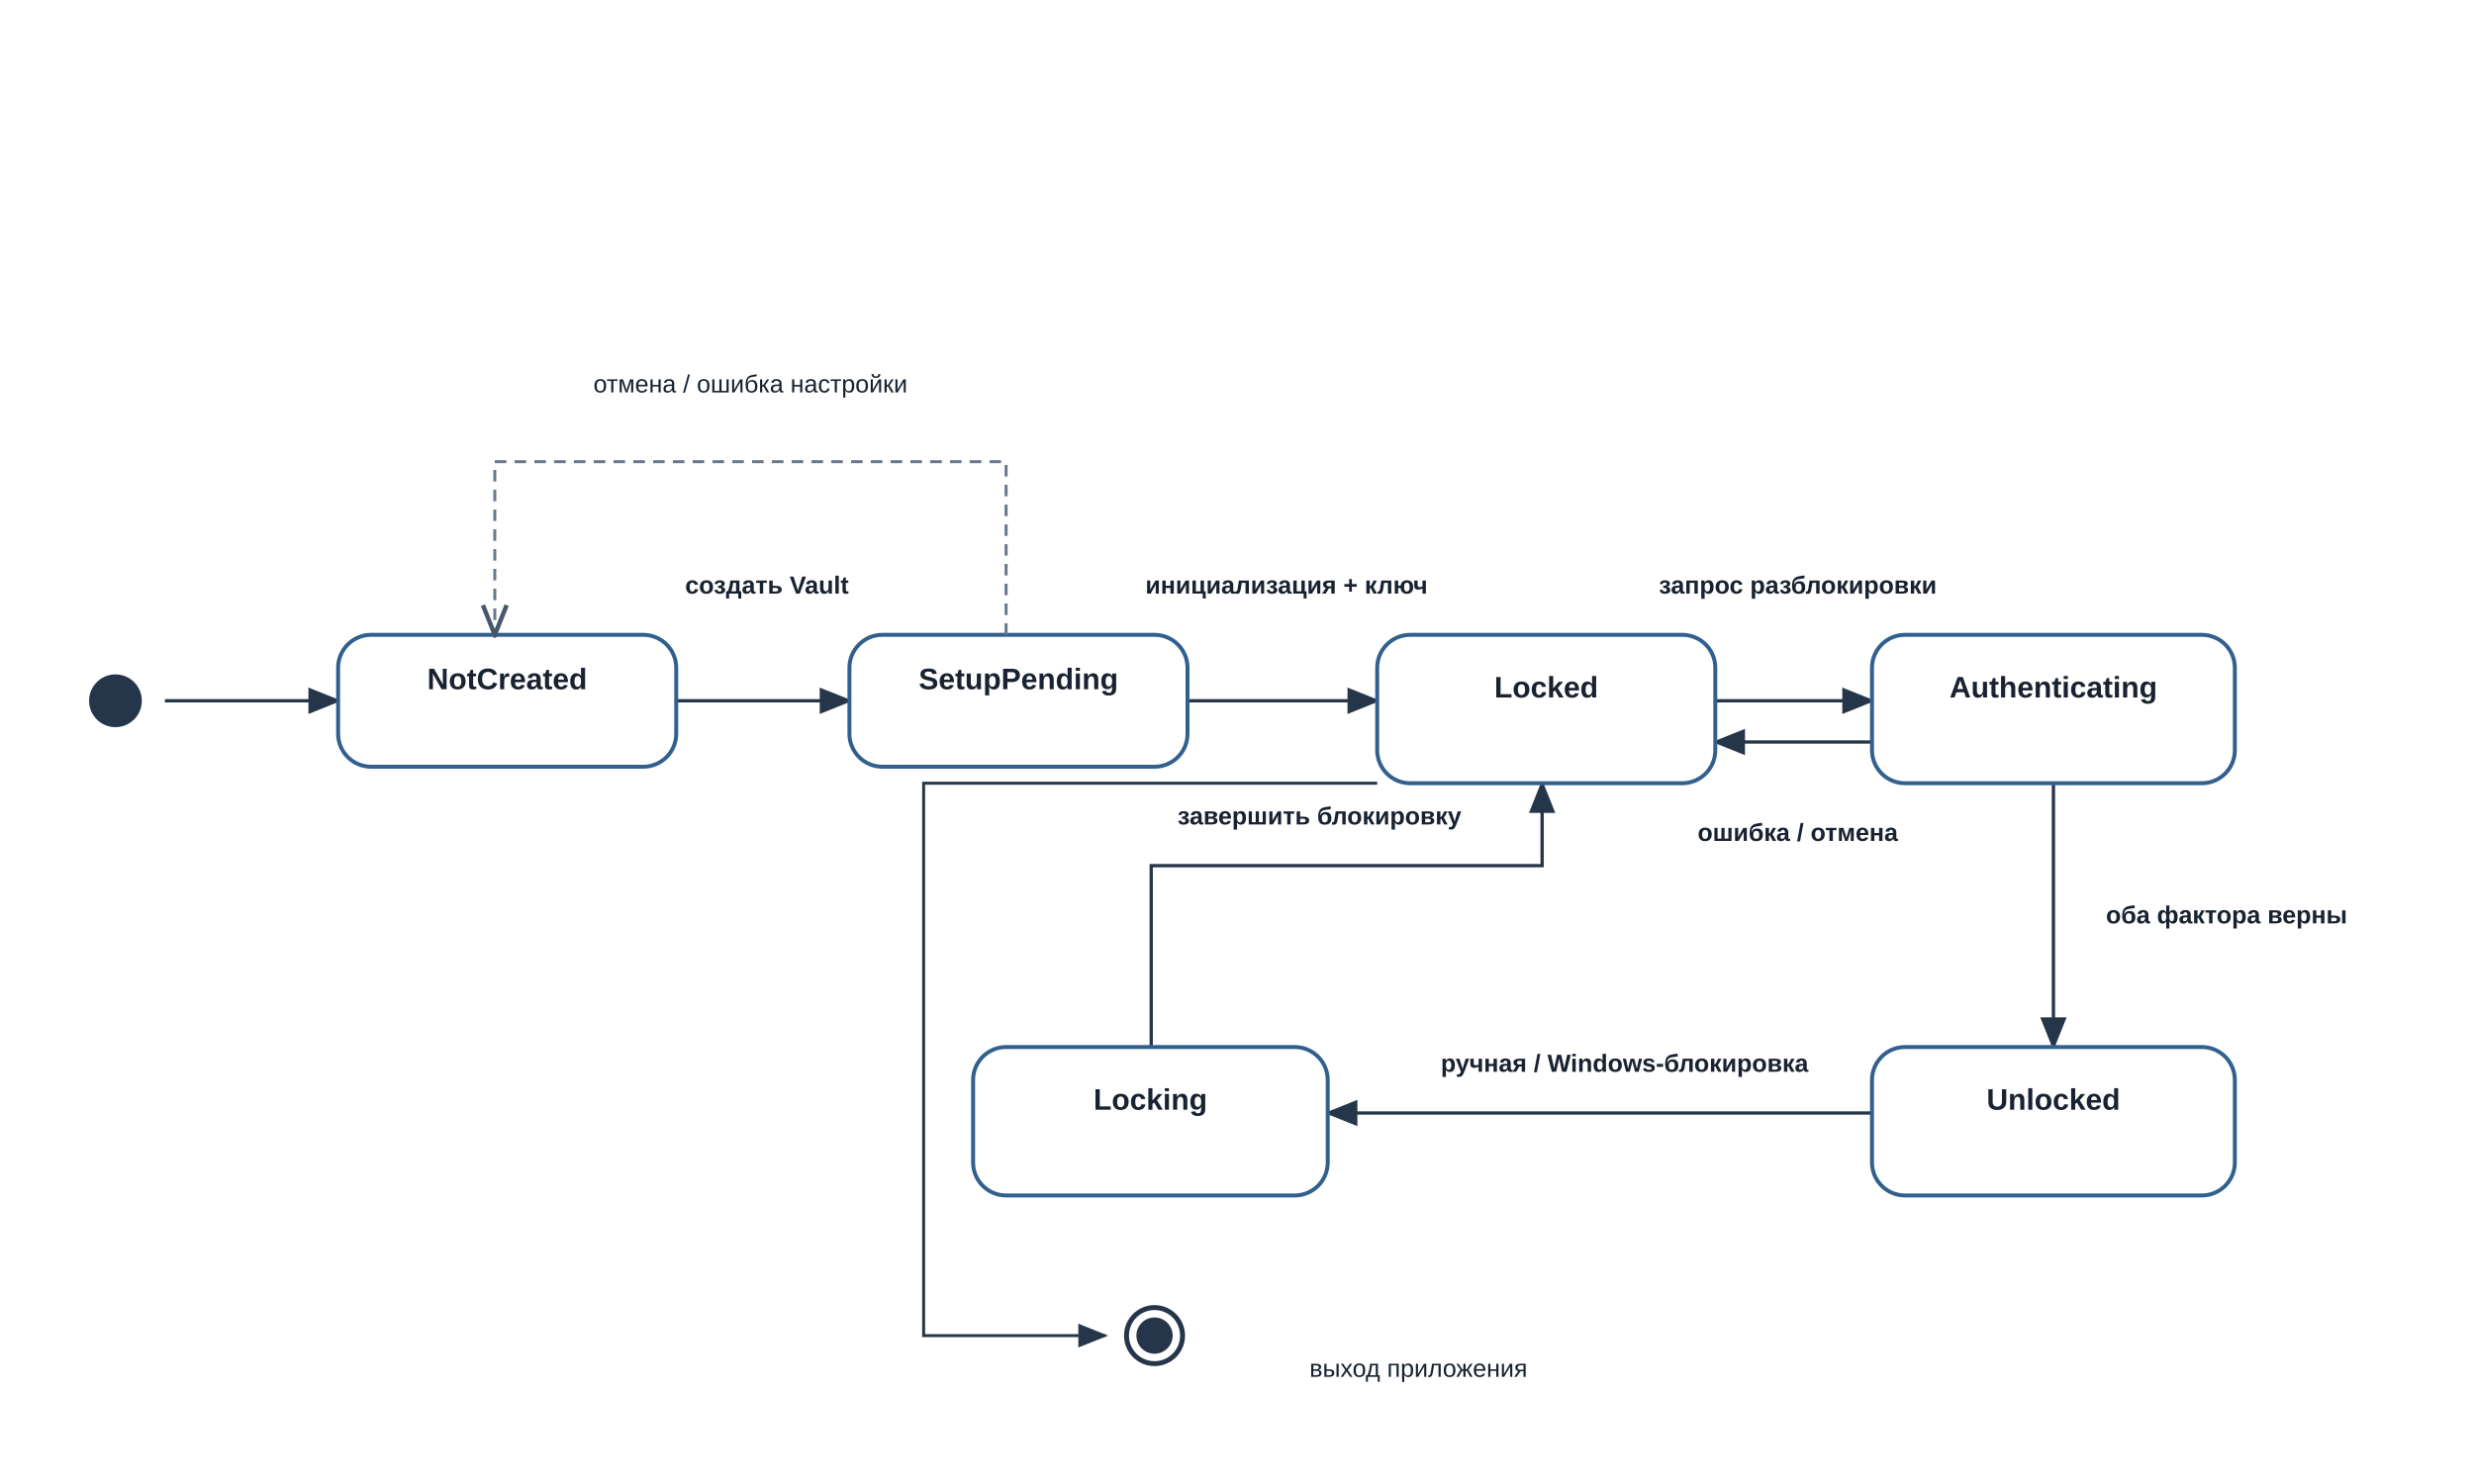
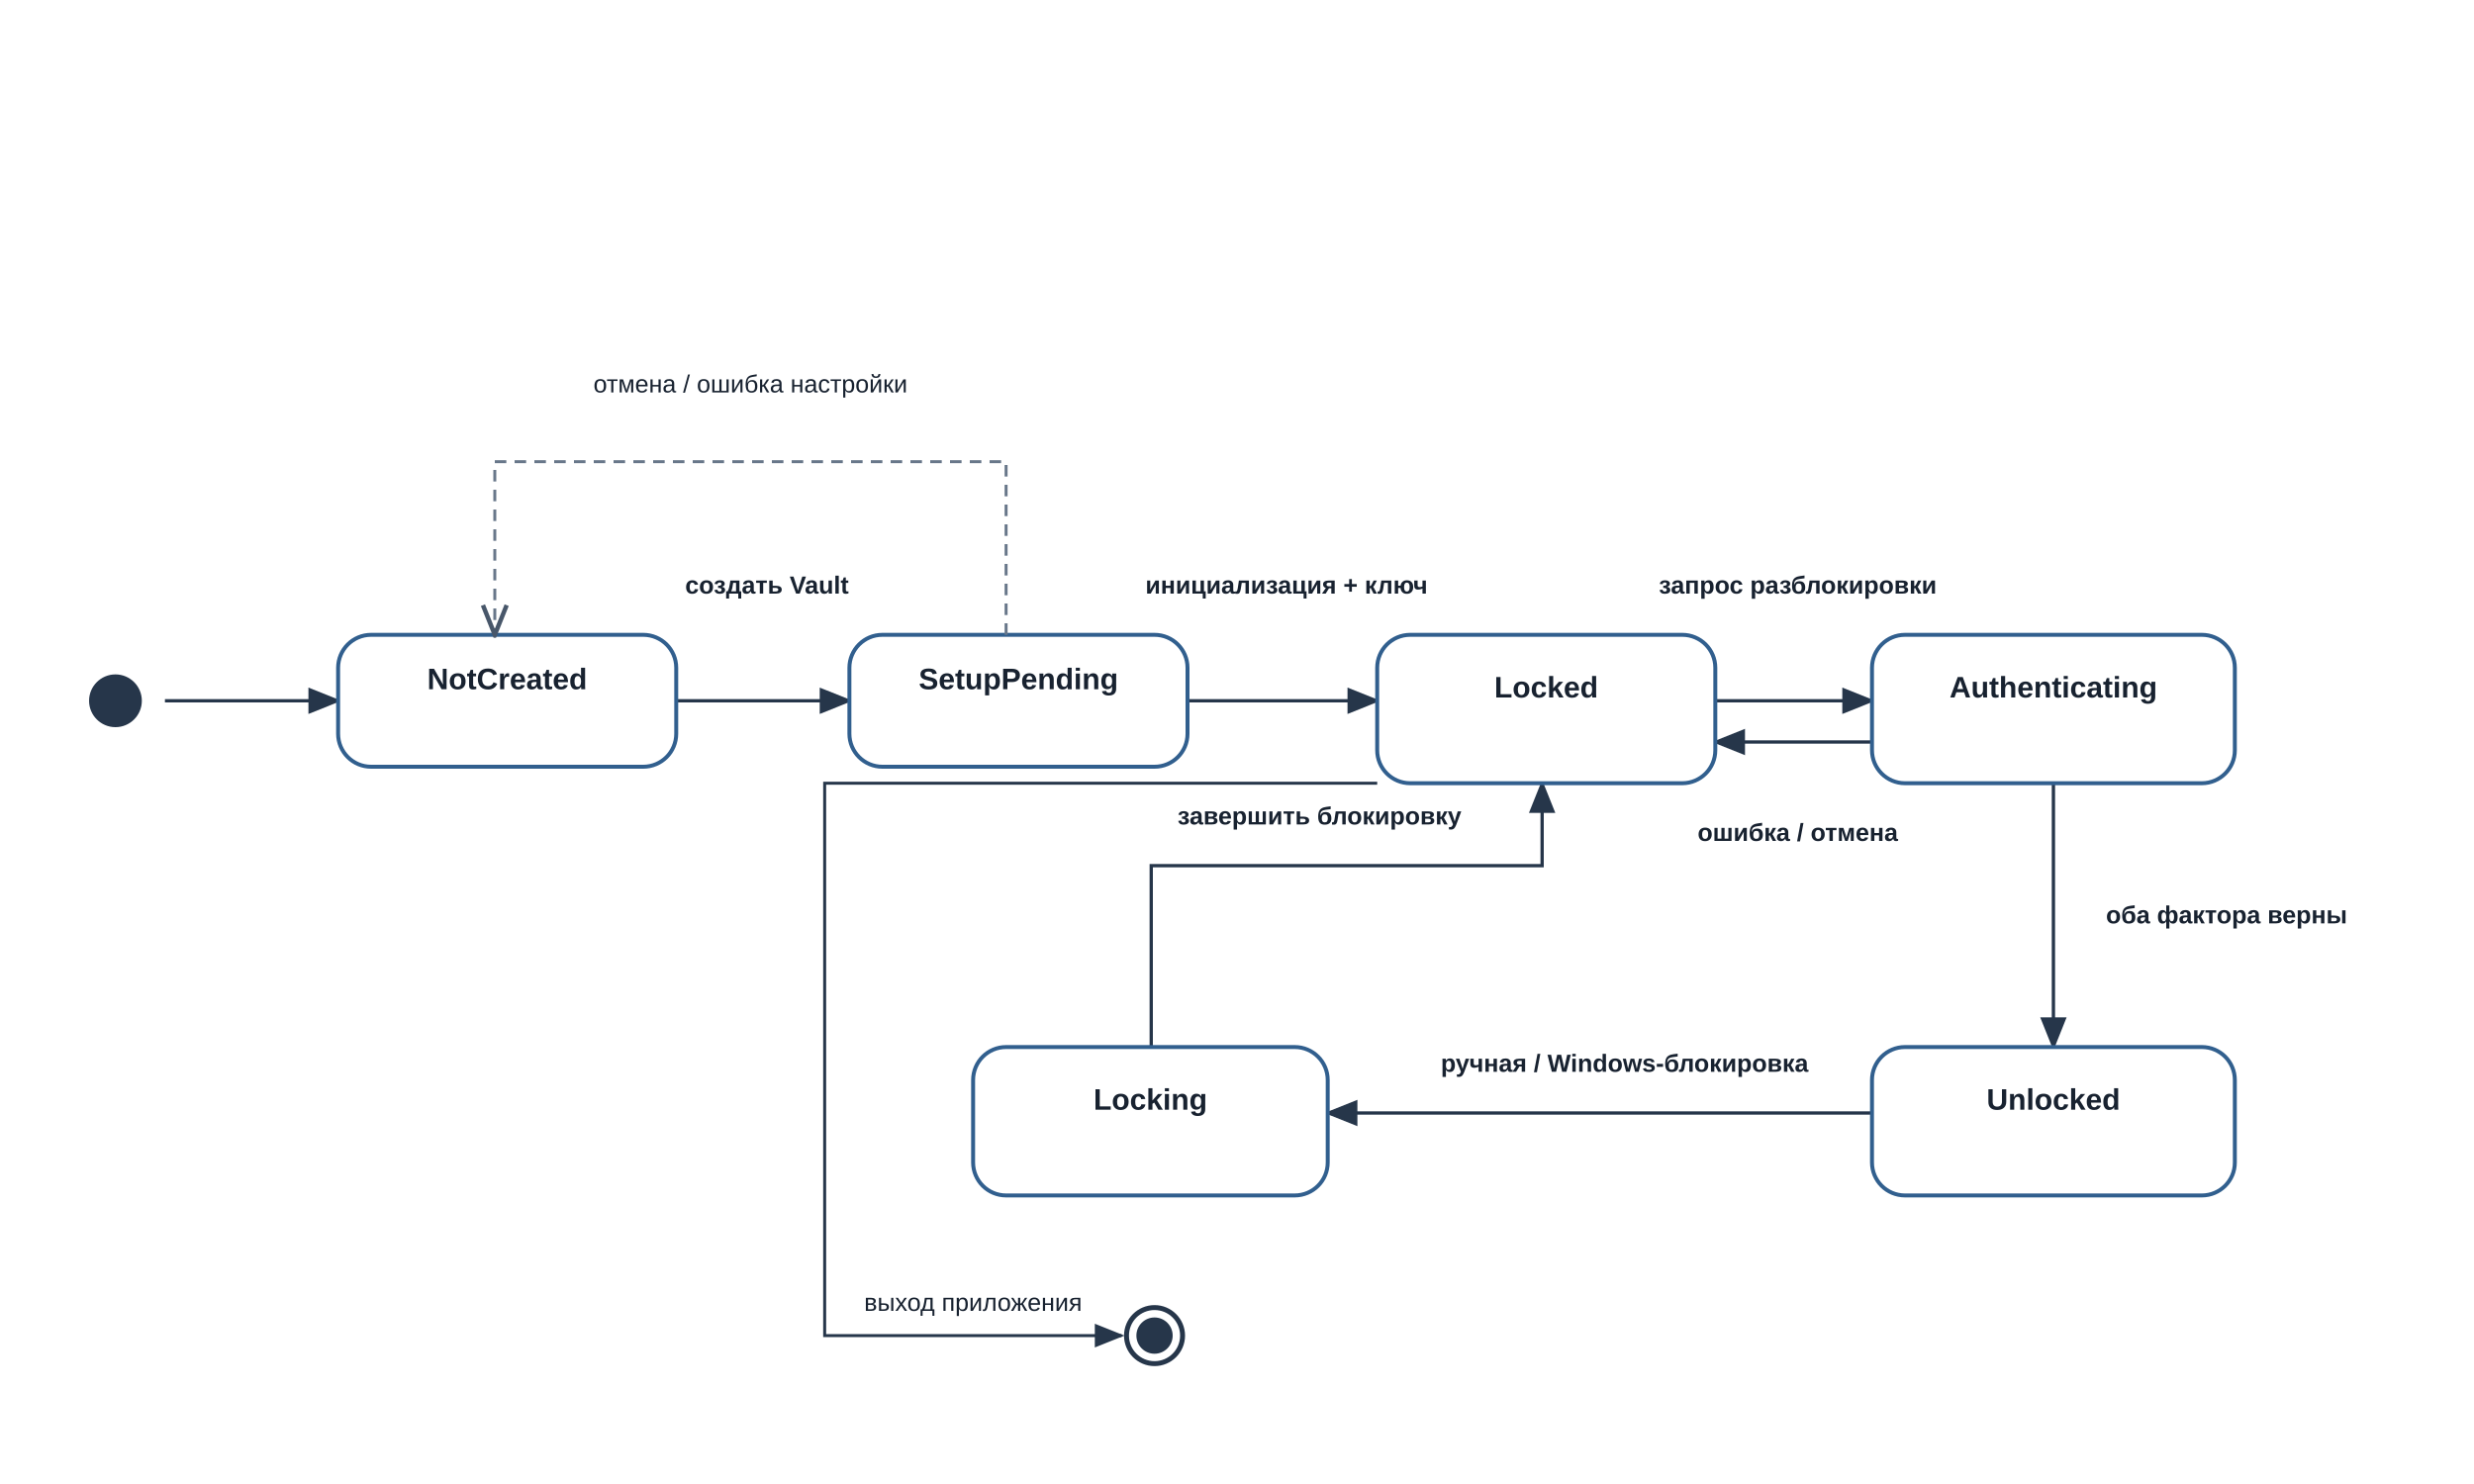
<svg xmlns="http://www.w3.org/2000/svg" width="1500" height="900" viewBox="0 0 1500 900">
  <defs>
    <marker id="arrow" markerWidth="10" markerHeight="8" refX="9" refY="4" orient="auto">
      <path d="M0,0 L10,4 L0,8 z" fill="#26364a" />
    </marker>
    <marker id="openArrow" markerWidth="12" markerHeight="10" refX="11" refY="5" orient="auto">
      <path d="M1,1 L11,5 L1,9" fill="none" stroke="#48576a" stroke-width="1.5" />
    </marker>
    <style>
    text { font-family: Arial, 'DejaVu Sans', sans-serif; fill: #182230; }
    .subtitle { font-size: 17px; fill: #566579; }
    .lane { font-size: 20px; font-weight: 700; fill: #26364a; }
    .label { font-size: 18px; }
    .small { font-size: 15px; }
    .tiny { font-size: 13px; }
  </style>
  </defs>
  <rect width="100%" height="100%" fill="#ffffff" />
  <path d="M 100 425 L 205 425" fill="none" stroke="#26364a" stroke-width="2" marker-end="url(#arrow)" />
  <path d="M 410 425 L 515 425" fill="none" stroke="#26364a" stroke-width="2" marker-end="url(#arrow)" />
  <text x="465" y="360" text-anchor="middle" font-size="15px" font-weight="600" fill="#40536a" style="paint-order:stroke;stroke:#ffffff;stroke-width:6px;stroke-linejoin:round">создать Vault</text>
  <path d="M 720 425 L 835 425" fill="none" stroke="#26364a" stroke-width="2" marker-end="url(#arrow)" />
  <text x="780" y="360" text-anchor="middle" font-size="15px" font-weight="600" fill="#40536a" style="paint-order:stroke;stroke:#ffffff;stroke-width:6px;stroke-linejoin:round">инициализация + ключ</text>
  <path d="M 1040 425 L 1135 425" fill="none" stroke="#26364a" stroke-width="2" marker-end="url(#arrow)" />
  <text x="1090" y="360" text-anchor="middle" font-size="15px" font-weight="600" fill="#40536a" style="paint-order:stroke;stroke:#ffffff;stroke-width:6px;stroke-linejoin:round">запрос разблокировки</text>
  <path d="M 1245 475 L 1245 635" fill="none" stroke="#26364a" stroke-width="2" marker-end="url(#arrow)" />
  <text x="1350" y="560" text-anchor="middle" font-size="15px" font-weight="600" fill="#40536a" style="paint-order:stroke;stroke:#ffffff;stroke-width:6px;stroke-linejoin:round">оба фактора верны</text>
  <path d="M 1135 450 L 1040 450" fill="none" stroke="#26364a" stroke-width="2" marker-end="url(#arrow)" />
  <text x="1090" y="510" text-anchor="middle" font-size="15px" font-weight="600" fill="#40536a" style="paint-order:stroke;stroke:#ffffff;stroke-width:6px;stroke-linejoin:round">ошибка / отмена</text>
  <path d="M 1135 675 L 805 675" fill="none" stroke="#26364a" stroke-width="2" marker-end="url(#arrow)" />
  <text x="985" y="650" text-anchor="middle" font-size="15px" font-weight="600" fill="#40536a" style="paint-order:stroke;stroke:#ffffff;stroke-width:6px;stroke-linejoin:round">ручная / Windows-блокировка</text>
  <path d="M 698 635 L 698 525 L 935 525 L 935 475" fill="none" stroke="#26364a" stroke-width="2" marker-end="url(#arrow)" />
  <text x="800" y="500" text-anchor="middle" font-size="15" font-weight="600" fill="#40536a">завершить блокировку</text>
  <circle cx="70" cy="425" r="16" fill="#26364a" />
  <rect x="205" y="385" width="205" height="80" rx="20" fill="#ffffff" stroke="#315f8e" stroke-width="2.4" />
  <text x="307.5" y="418.0" text-anchor="middle" font-size="18" font-weight="600" fill="#182230">
    <tspan x="307.5" dy="0">NotCreated</tspan>
  </text>
  <rect x="515" y="385" width="205" height="80" rx="20" fill="#ffffff" stroke="#315f8e" stroke-width="2.4" />
  <text x="617.5" y="418.0" text-anchor="middle" font-size="18" font-weight="600" fill="#182230">
    <tspan x="617.5" dy="0">SetupPending</tspan>
  </text>
  <rect x="835" y="385" width="205" height="90" rx="20" fill="#ffffff" stroke="#315f8e" stroke-width="2.4" />
  <text x="937.5" y="423.0" text-anchor="middle" font-size="18" font-weight="600" fill="#182230">
    <tspan x="937.5" dy="0">Locked</tspan>
  </text>
  <rect x="1135" y="385" width="220" height="90" rx="20" fill="#ffffff" stroke="#315f8e" stroke-width="2.4" />
  <text x="1245.0" y="423.0" text-anchor="middle" font-size="18" font-weight="600" fill="#182230">
    <tspan x="1245.0" dy="0">Authenticating</tspan>
  </text>
  <rect x="1135" y="635" width="220" height="90" rx="20" fill="#ffffff" stroke="#315f8e" stroke-width="2.4" />
  <text x="1245.0" y="673.0" text-anchor="middle" font-size="18" font-weight="600" fill="#182230">
    <tspan x="1245.0" dy="0">Unlocked</tspan>
  </text>
  <rect x="590" y="635" width="215" height="90" rx="20" fill="#ffffff" stroke="#315f8e" stroke-width="2.4" />
  <text x="697.5" y="673.0" text-anchor="middle" font-size="18" font-weight="600" fill="#182230">
    <tspan x="697.5" dy="0">Locking</tspan>
  </text>
  <path d="M 610 385 L 610 280 L 300 280 L 300 385" fill="none" stroke="#68778a" stroke-width="1.8" stroke-dasharray="7 5" marker-end="url(#openArrow)" />
  <text x="455" y="238" text-anchor="middle" font-size="15" font-weight="400" fill="#566579">отмена / ошибка настройки</text>
-   <path d="M 835 475 L 560 475 L 560 810 L 670 810" fill="none" stroke="#26364a" stroke-width="1.8" marker-end="url(#arrow)" />
+   <path d="M 835 475 L 500 475 L 500 810 L 680 810" fill="none" stroke="#26364a" stroke-width="1.8" marker-end="url(#arrow)" />
  <circle cx="700" cy="810" r="17" fill="#fff" stroke="#26364a" stroke-width="3" />
  <circle cx="700" cy="810" r="11" fill="#26364a" />
-   <text x="860" y="835" text-anchor="middle" font-size="15" font-weight="400" fill="#566579">выход приложения</text>
+   <text x="590" y="795" text-anchor="middle" font-size="15" font-weight="400" fill="#566579">выход приложения</text>
</svg>
